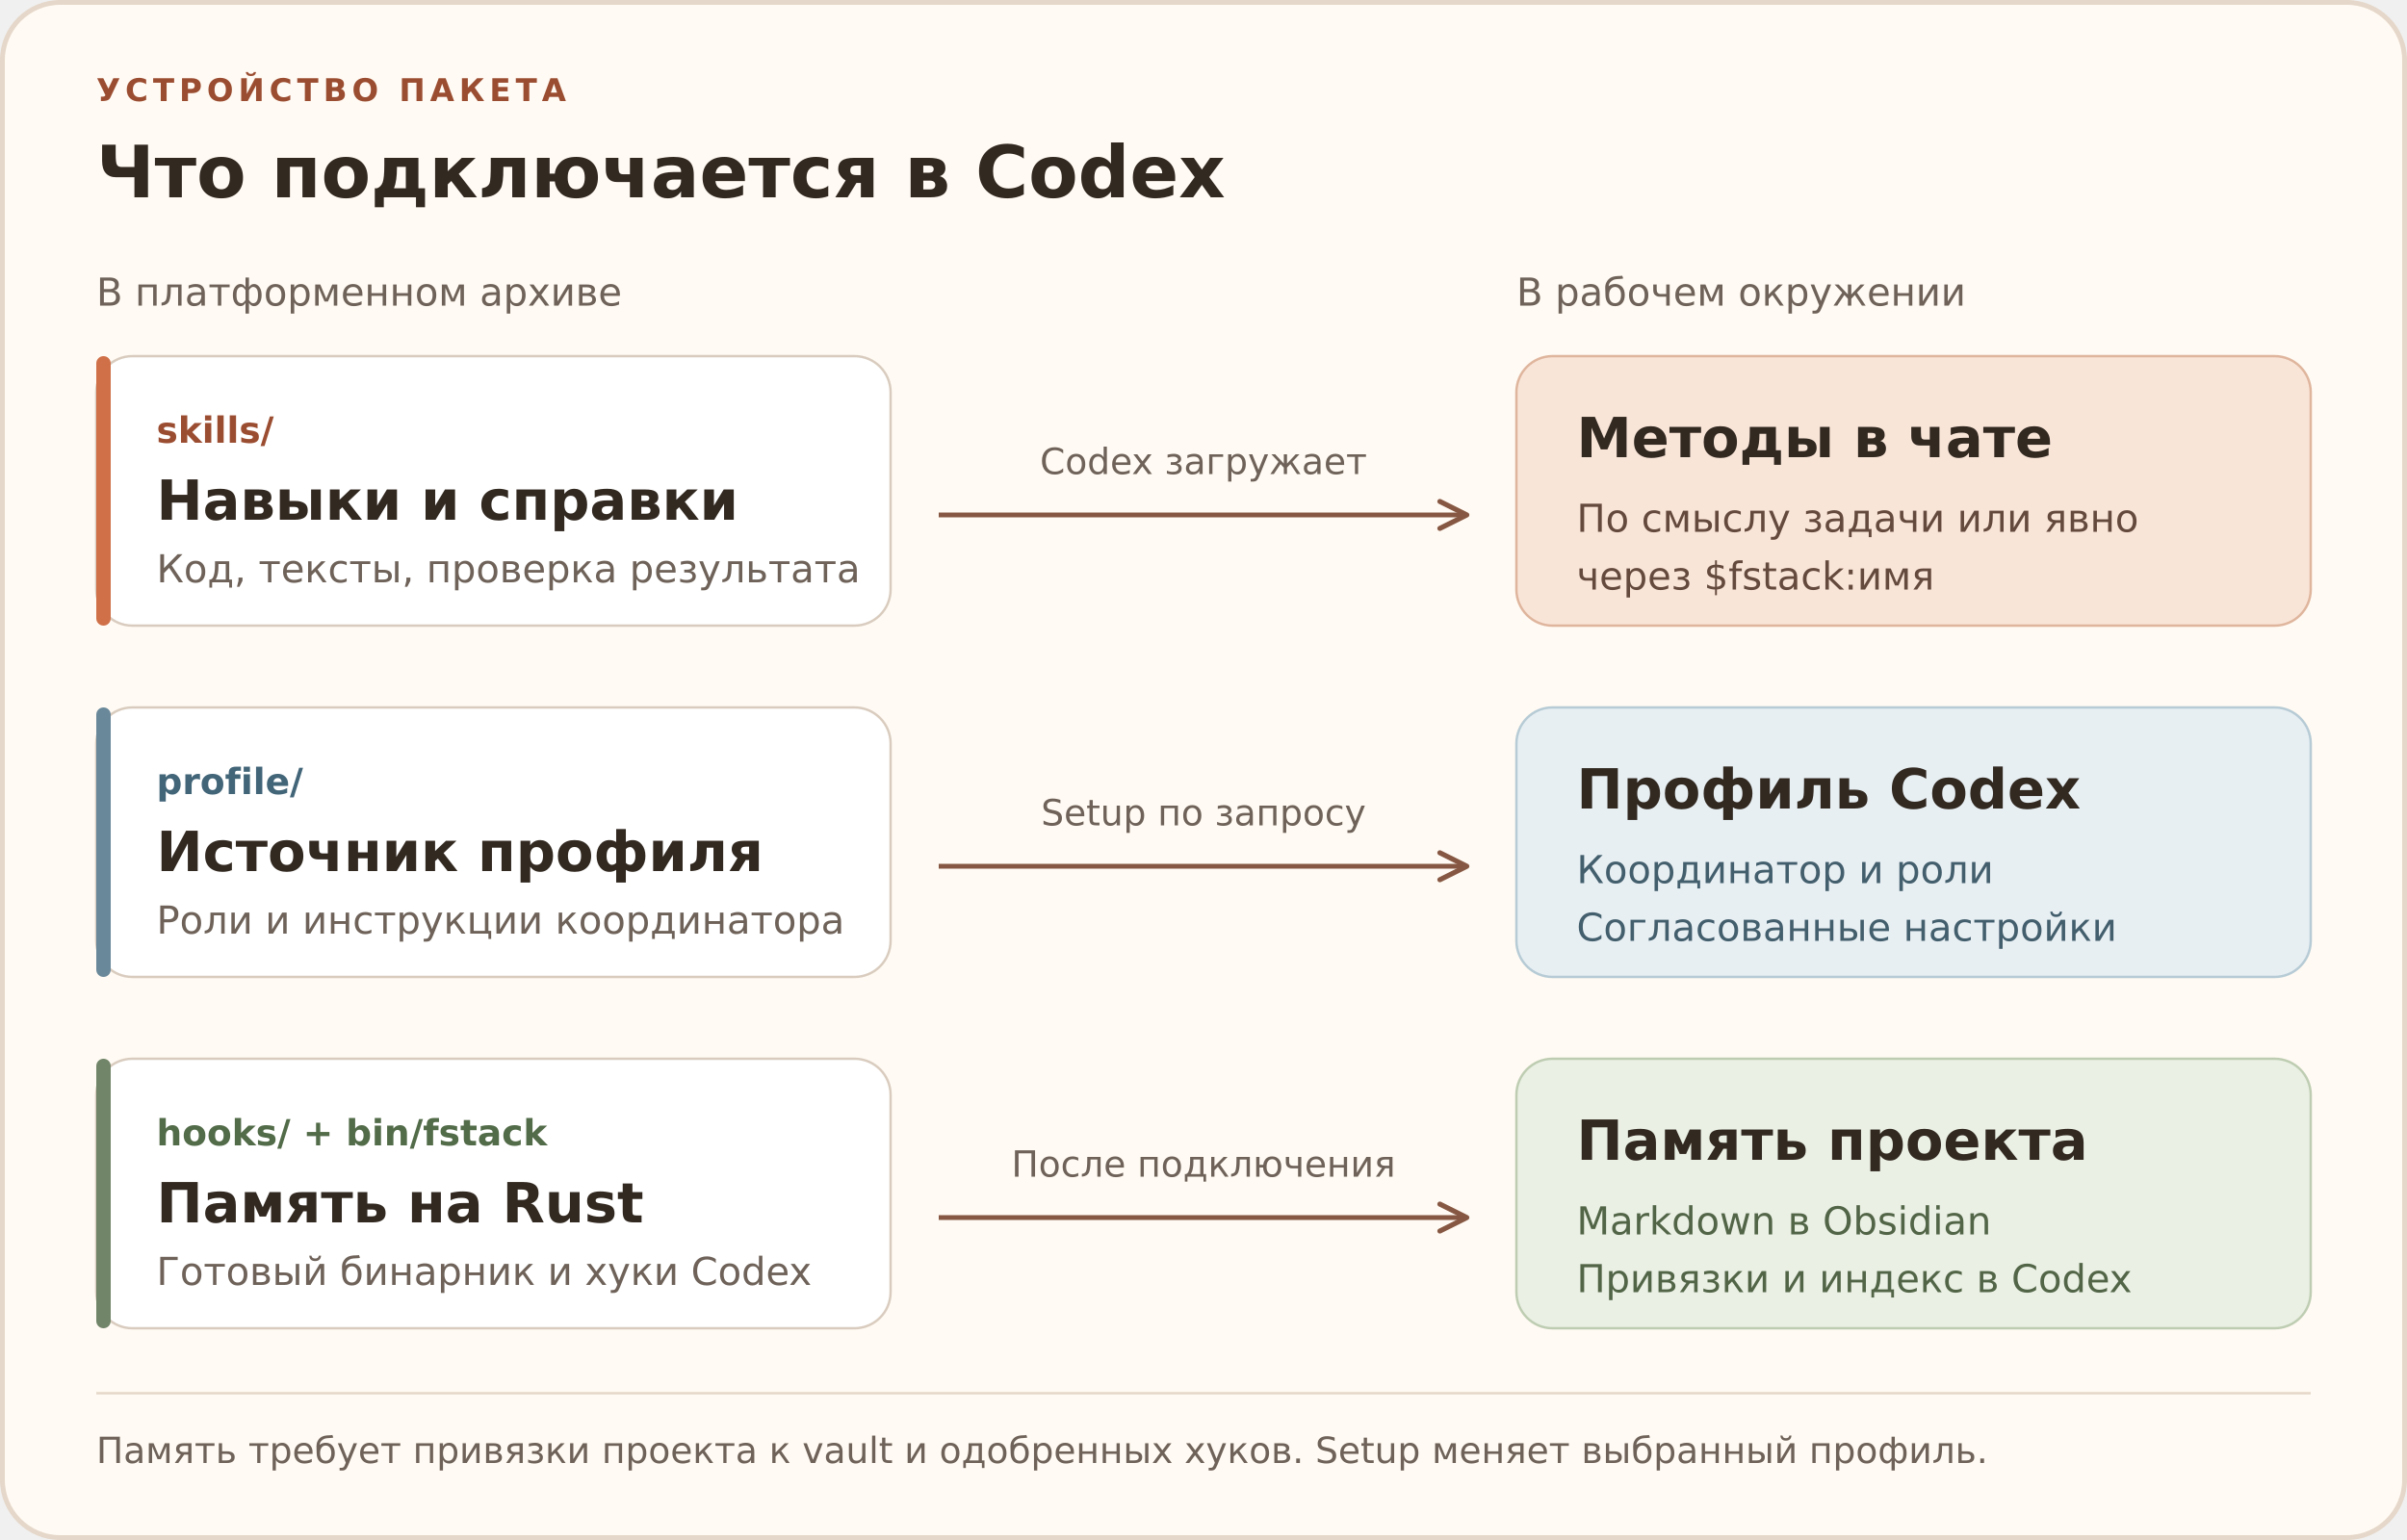
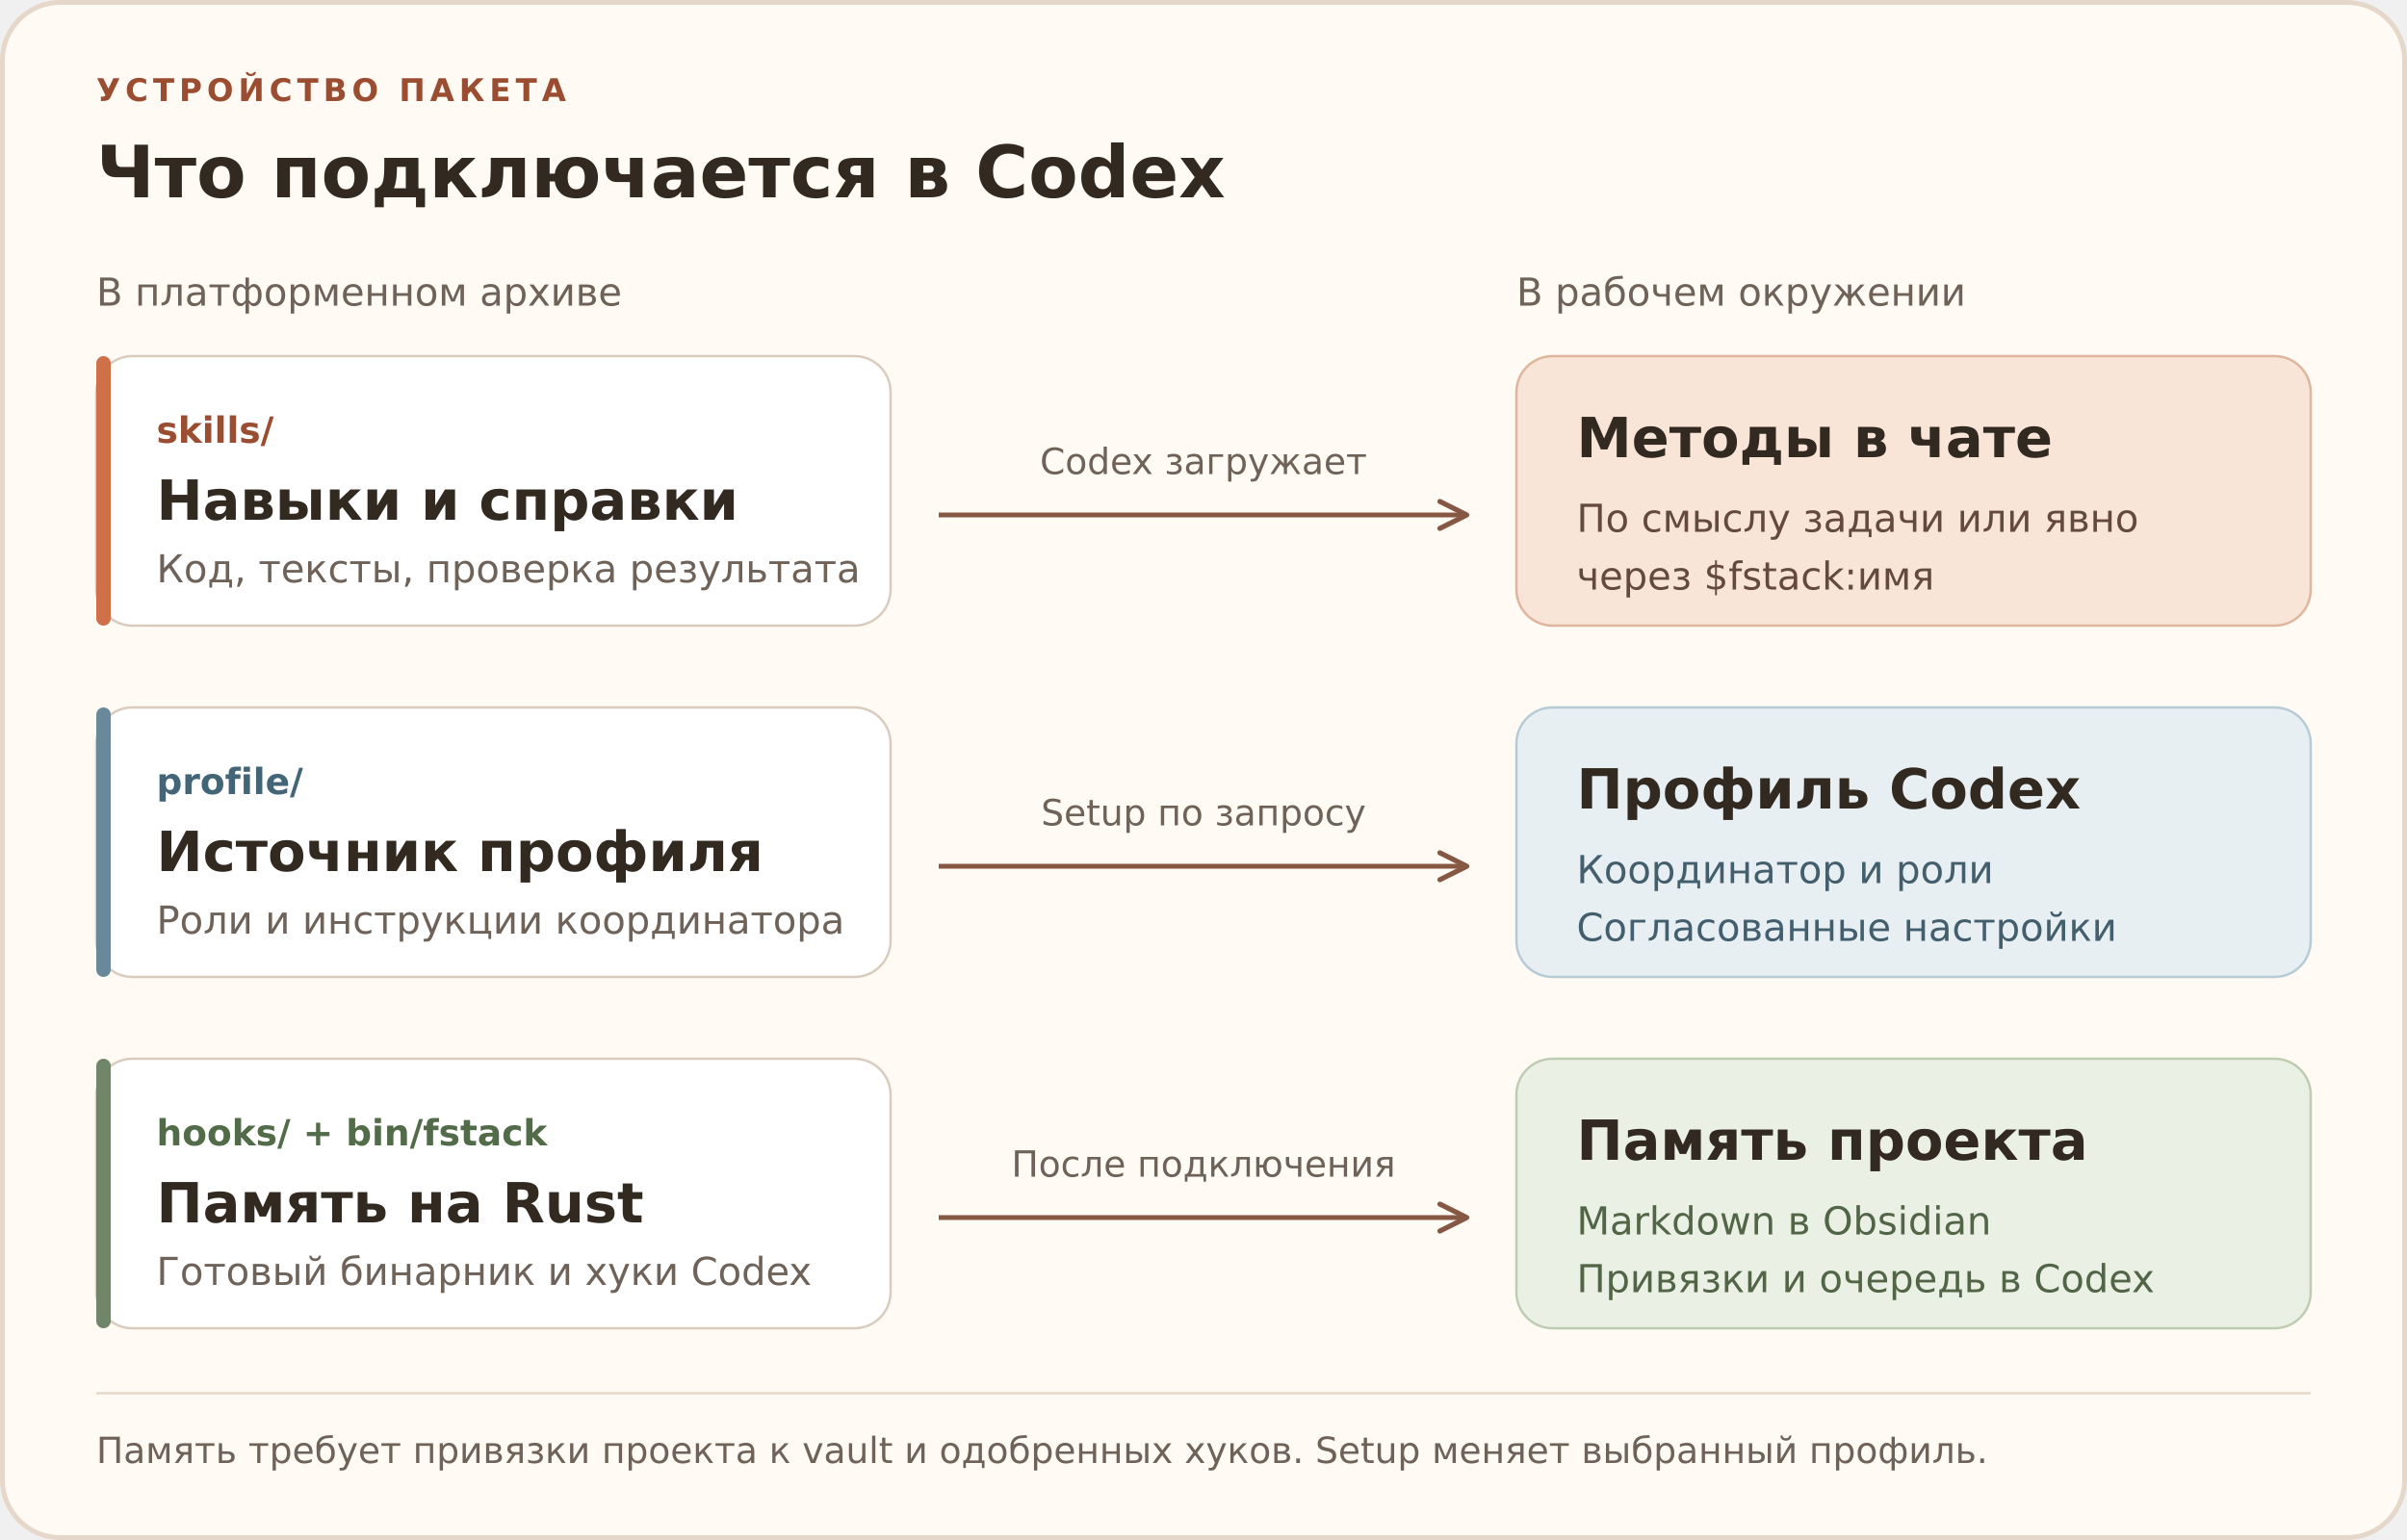
<svg xmlns="http://www.w3.org/2000/svg" width="1000" height="640" viewBox="0 0 1000 640" role="img" aria-labelledby="title desc">
  <defs>
    <marker id="arrow" viewBox="0 0 10 10" refX="8" refY="5" markerWidth="7" markerHeight="7" orient="auto-start-reverse">
      <path d="M 1 1 L 9 5 L 1 9" fill="none" stroke="#865843" stroke-width="1.5" stroke-linecap="round" stroke-linejoin="round" />
    </marker>
  </defs>
  <rect x="1" y="1" width="998" height="638" rx="24" fill="#fffaf3" stroke="#e5d7c9" stroke-width="2" />
  <g font-family="DejaVu Sans, sans-serif">
    <text x="40" y="42" fill="#9b4d31" font-size="13" font-weight="700" letter-spacing="2">УСТРОЙСТВО ПАКЕТА</text>
    <text x="40" y="82" fill="#322921" font-size="30" font-weight="700">Что подключается в Codex</text>
    <text x="40" y="127" fill="#6e6259" font-size="16">В платформенном архиве</text>
    <text x="630" y="127" fill="#6e6259" font-size="16">В рабочем окружении</text>
    <rect x="40" y="148" width="330" height="112" rx="15" fill="#ffffff" stroke="#d9ccbf" />
    <rect x="40" y="148" width="6" height="112" rx="3" fill="#cf7048" />
    <text x="65" y="184" fill="#9b4d31" font-size="15" font-weight="700">skills/</text>
    <text x="65" y="216" fill="#322921" font-size="23" font-weight="700">Навыки и справки</text>
    <text x="65" y="242" fill="#6e6259" font-size="16">Код, тексты, проверка результата</text>
    <path d="M 390 214 H 608" fill="none" stroke="#865843" stroke-width="2" marker-end="url(#arrow)" />
    <text x="500" y="197" fill="#6e6259" font-size="15" text-anchor="middle">Codex загружает</text>
    <rect x="630" y="148" width="330" height="112" rx="15" fill="#f9e5d8" stroke="#dfb59d" />
    <text x="655" y="190" fill="#322921" font-size="23" font-weight="700">Методы в чате</text>
    <text x="655" y="221" fill="#644a3d" font-size="16">По смыслу задачи или явно</text>
    <text x="655" y="245" fill="#644a3d" font-size="16">через $fstack:имя</text>
    <rect x="40" y="294" width="330" height="112" rx="15" fill="#ffffff" stroke="#d9ccbf" />
    <rect x="40" y="294" width="6" height="112" rx="3" fill="#69889a" />
    <text x="65" y="330" fill="#426578" font-size="15" font-weight="700">profile/</text>
    <text x="65" y="362" fill="#322921" font-size="23" font-weight="700">Источник профиля</text>
    <text x="65" y="388" fill="#6e6259" font-size="16">Роли и инструкции координатора</text>
    <path d="M 390 360 H 608" fill="none" stroke="#865843" stroke-width="2" marker-end="url(#arrow)" />
    <text x="500" y="343" fill="#6e6259" font-size="15" text-anchor="middle">Setup по запросу</text>
    <rect x="630" y="294" width="330" height="112" rx="15" fill="#e7eff3" stroke="#b6cbd5" />
    <text x="655" y="336" fill="#322921" font-size="23" font-weight="700">Профиль Codex</text>
    <text x="655" y="367" fill="#435e6c" font-size="16">Координатор и роли</text>
    <text x="655" y="391" fill="#435e6c" font-size="16">Согласованные настройки</text>
    <rect x="40" y="440" width="330" height="112" rx="15" fill="#ffffff" stroke="#d9ccbf" />
    <rect x="40" y="440" width="6" height="112" rx="3" fill="#718569" />
    <text x="65" y="476" fill="#526b48" font-size="15" font-weight="700">hooks/ + bin/fstack</text>
    <text x="65" y="508" fill="#322921" font-size="23" font-weight="700">Память на Rust</text>
    <text x="65" y="534" fill="#6e6259" font-size="16">Готовый бинарник и хуки Codex</text>
    <path d="M 390 506 H 608" fill="none" stroke="#865843" stroke-width="2" marker-end="url(#arrow)" />
    <text x="500" y="489" fill="#6e6259" font-size="15" text-anchor="middle">После подключения</text>
    <rect x="630" y="440" width="330" height="112" rx="15" fill="#eaf0e4" stroke="#becdb2" />
    <text x="655" y="482" fill="#322921" font-size="23" font-weight="700">Память проекта</text>
    <text x="655" y="513" fill="#526547" font-size="16">Markdown в Obsidian</text>
-     <text x="655" y="537" fill="#526547" font-size="16">Привязки и индекс в Codex</text>
+     <text x="655" y="537" fill="#526547" font-size="16">Привязки и очередь в Codex</text>
    <path d="M 40 579 H 960" stroke="#e5d7c9" />
    <text x="40" y="608" fill="#6e6259" font-size="15">Память требует привязки проекта к vault и одобренных хуков. Setup меняет выбранный профиль.</text>
  </g>
</svg>
